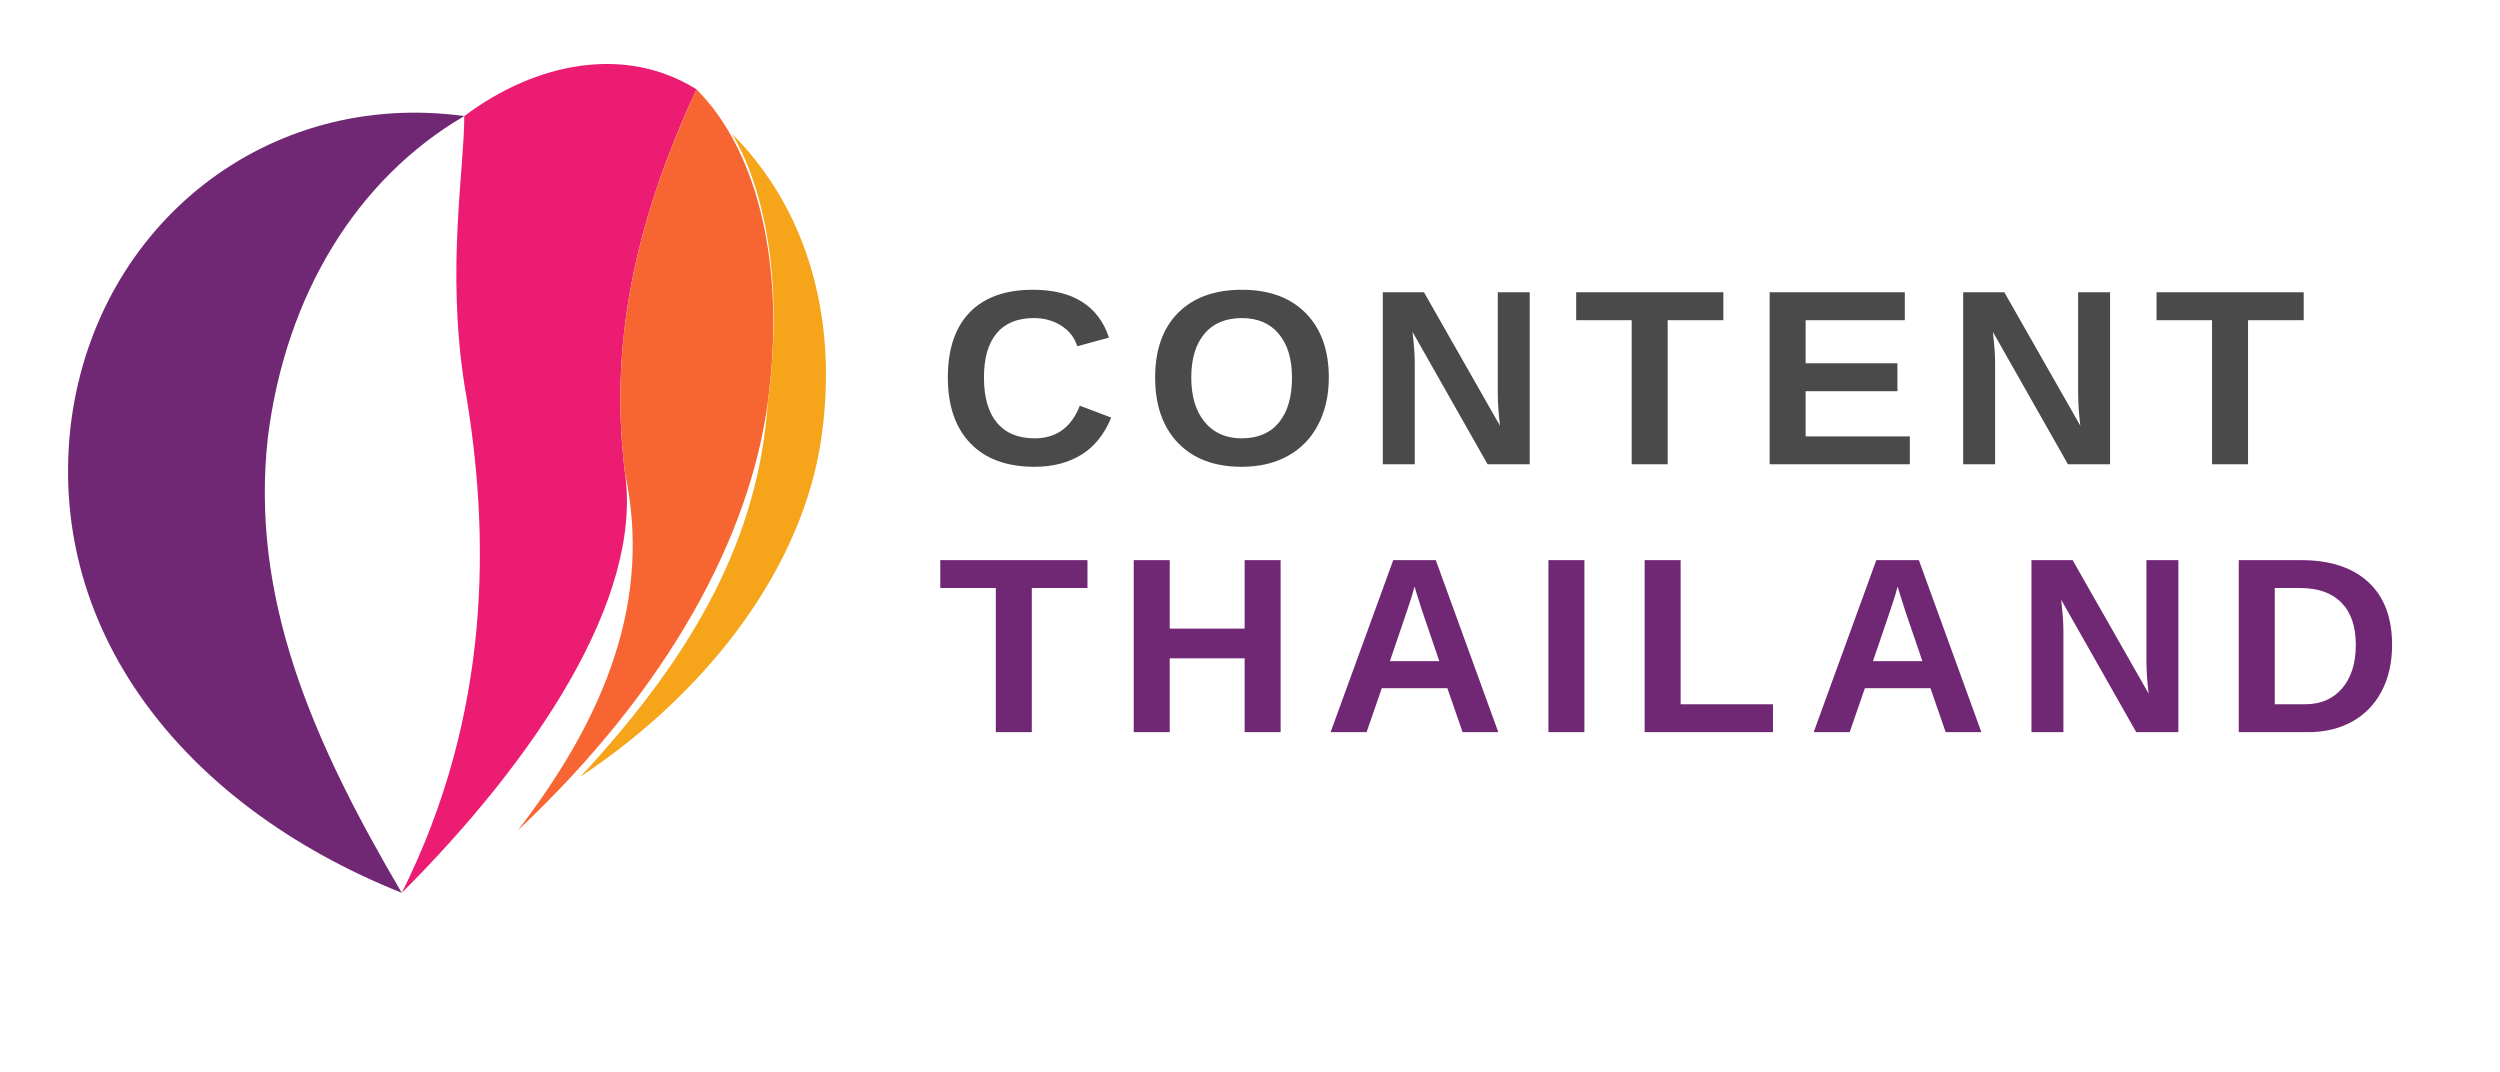
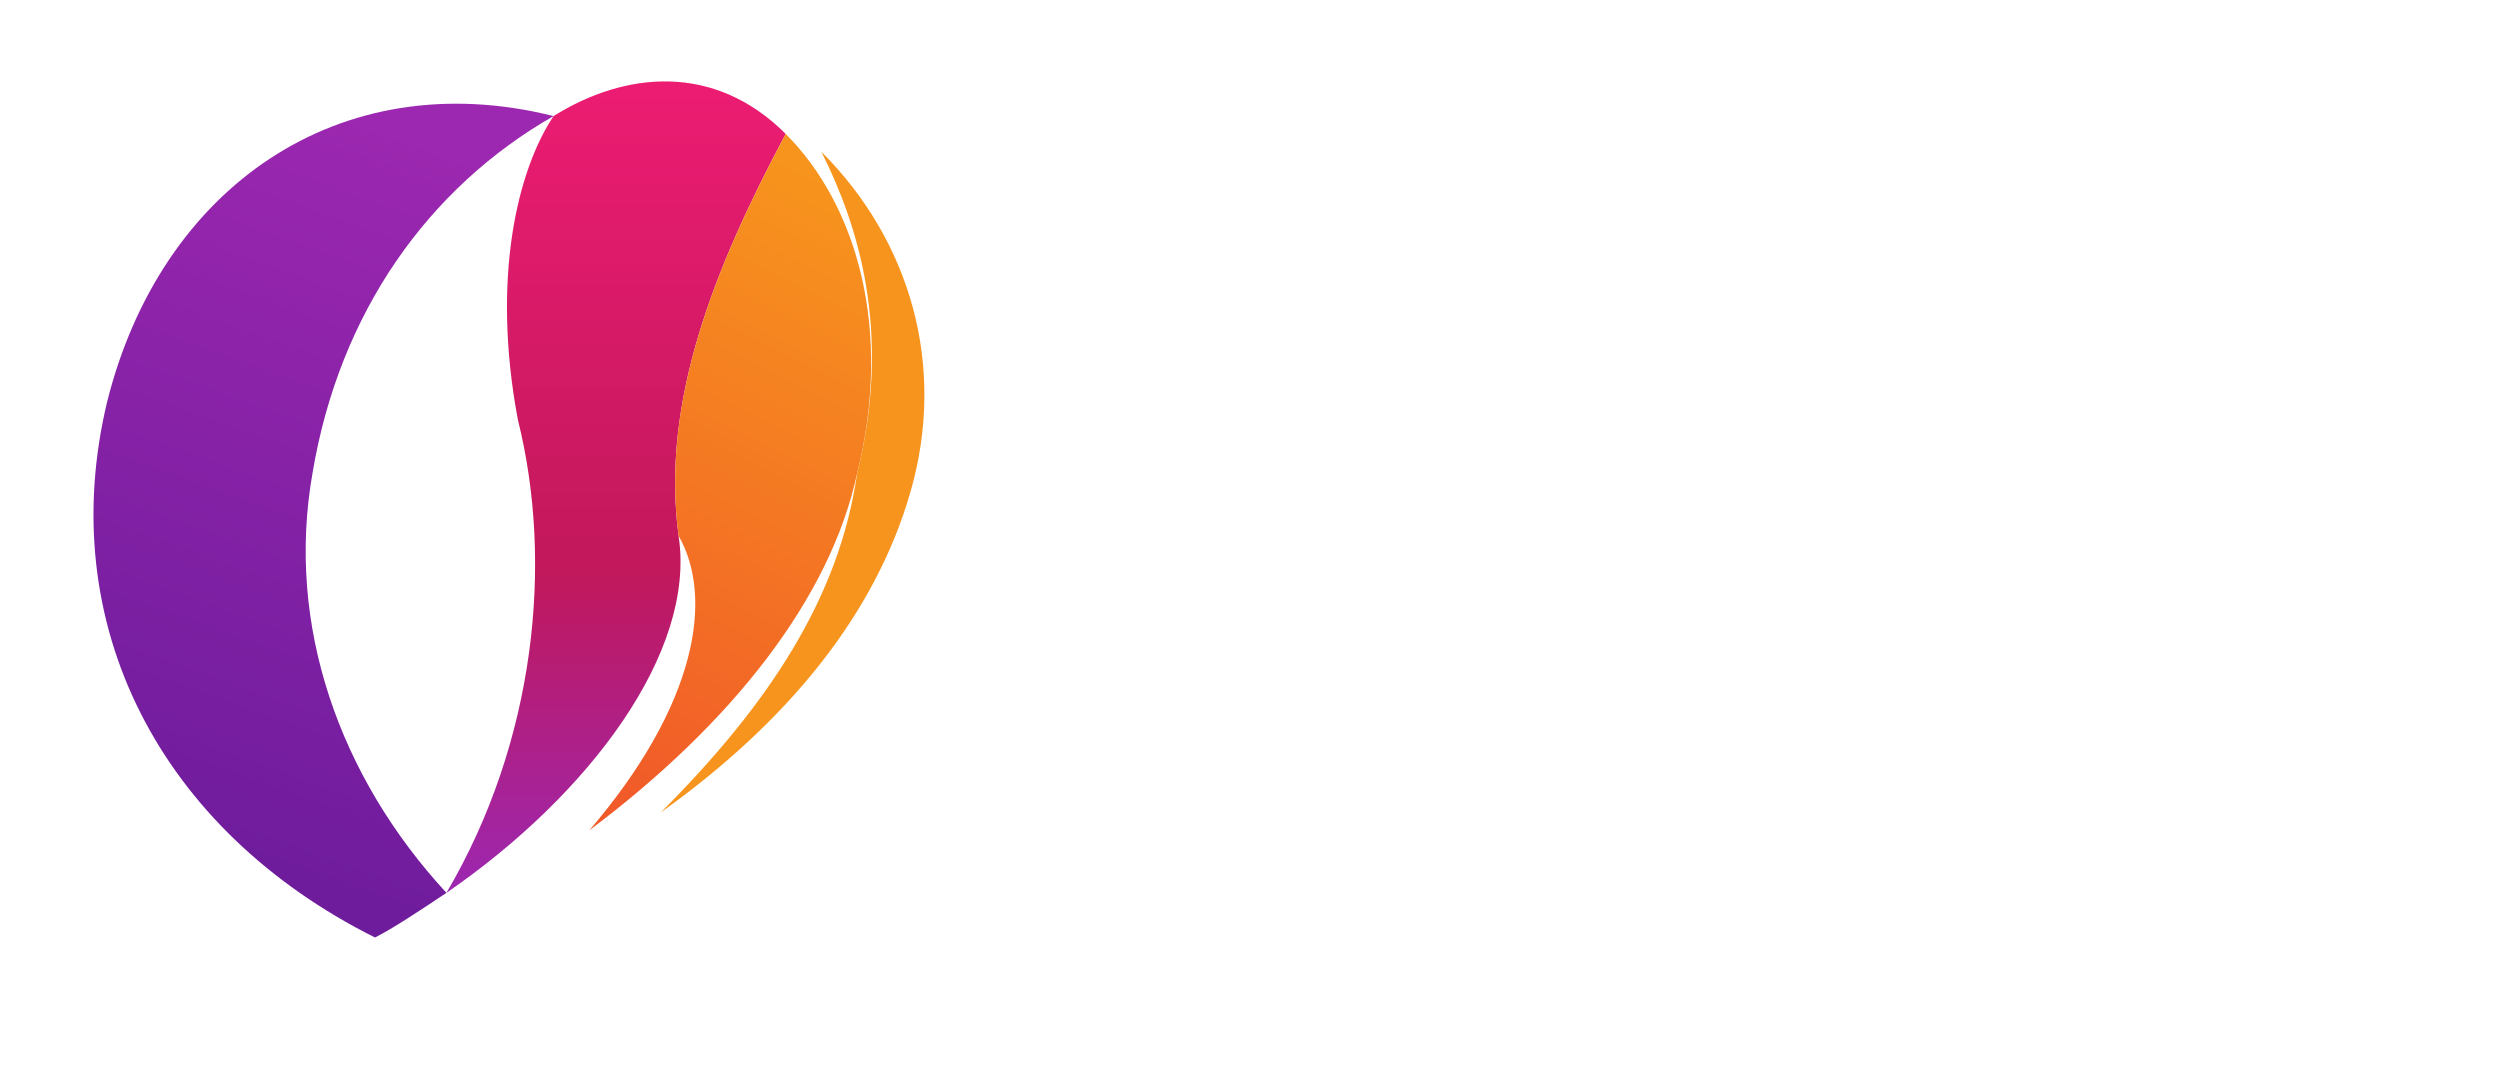
<svg xmlns="http://www.w3.org/2000/svg" viewBox="0 0 280 120" fill="none">
+   <defs>
+     <linearGradient id="grad-orange" x1="0.5" y1="0" x2="0.3" y2="1">
+       <stop offset="0%" stop-color="#F7941D" />
+       <stop offset="100%" stop-color="#F15A29" />
+     </linearGradient>
+     <linearGradient id="grad-pink" x1="0.5" y1="0" x2="0.5" y2="1">
+       <stop offset="0%" stop-color="#EC1C72" />
+       <stop offset="60%" stop-color="#C2185B" />
+       <stop offset="100%" stop-color="#9C27B0" />
+     </linearGradient>
+     <linearGradient id="grad-purple" x1="0.5" y1="0" x2="0.3" y2="1">
+       <stop offset="0%" stop-color="#9C27B0" />
+       <stop offset="100%" stop-color="#6A1B9A" />
+     </linearGradient>
+   </defs>
  <g transform="translate(0, 5)">
-     <path d="M45 95C20 85 5 65 8 42C11 20 30 5 52 8C40 15 32 28 30 44C28 62 35 78 45 95Z" fill="#702874" />
-     <path d="M52 8C60 2 70 0 78 5C72 18 68 32 70 48C72 62 60 80 45 95C55 75 55 55 52 38C50 25 52 14 52 8Z" fill="#EC1C72" />
-     <path d="M70 48C68 32 72 18 78 5C85 12 88 25 86 40C84 55 75 72 58 88C68 75 73 62 70 48Z" fill="#F76532" />
-     <path d="M86 40C88 25 85 15 82 10C90 18 94 30 92 44C90 58 80 72 65 82C78 68 85 55 86 40Z" fill="#F6A51B" />
+     <path d="M42 100C18 88 6 65 12 40C18 16 38 2 62 8C48 16 38 30 35 48C32 65 38 82 50 95C47 97 44 99 42 100Z" fill="url(#grad-purple)" />
+     <path d="M62 8C70 3 80 2 88 10C80 25 74 40 76 55C78 68 66 84 50 95C60 78 62 58 58 42C55 26 58 14 62 8Z" fill="url(#grad-pink)" />
+     <path d="M76 55C74 40 80 25 88 10C96 18 100 32 96 48C93 62 82 76 66 88C78 74 80 62 76 55Z" fill="url(#grad-orange)" />
+     <path d="M96 48C100 32 96 20 92 12C102 22 106 36 102 50C98 64 88 76 74 86C86 74 94 62 96 48Z" fill="#F7941D" />
  </g>
-   <text x="105" y="52" font-family="Arial, Helvetica, sans-serif" font-size="28" font-weight="700" letter-spacing="3" fill="#4A4A4A">CONTENT</text>
-   <text x="105" y="82" font-family="Arial, Helvetica, sans-serif" font-size="28" font-weight="700" letter-spacing="3" fill="#702874">THAILAND</text>
</svg>
